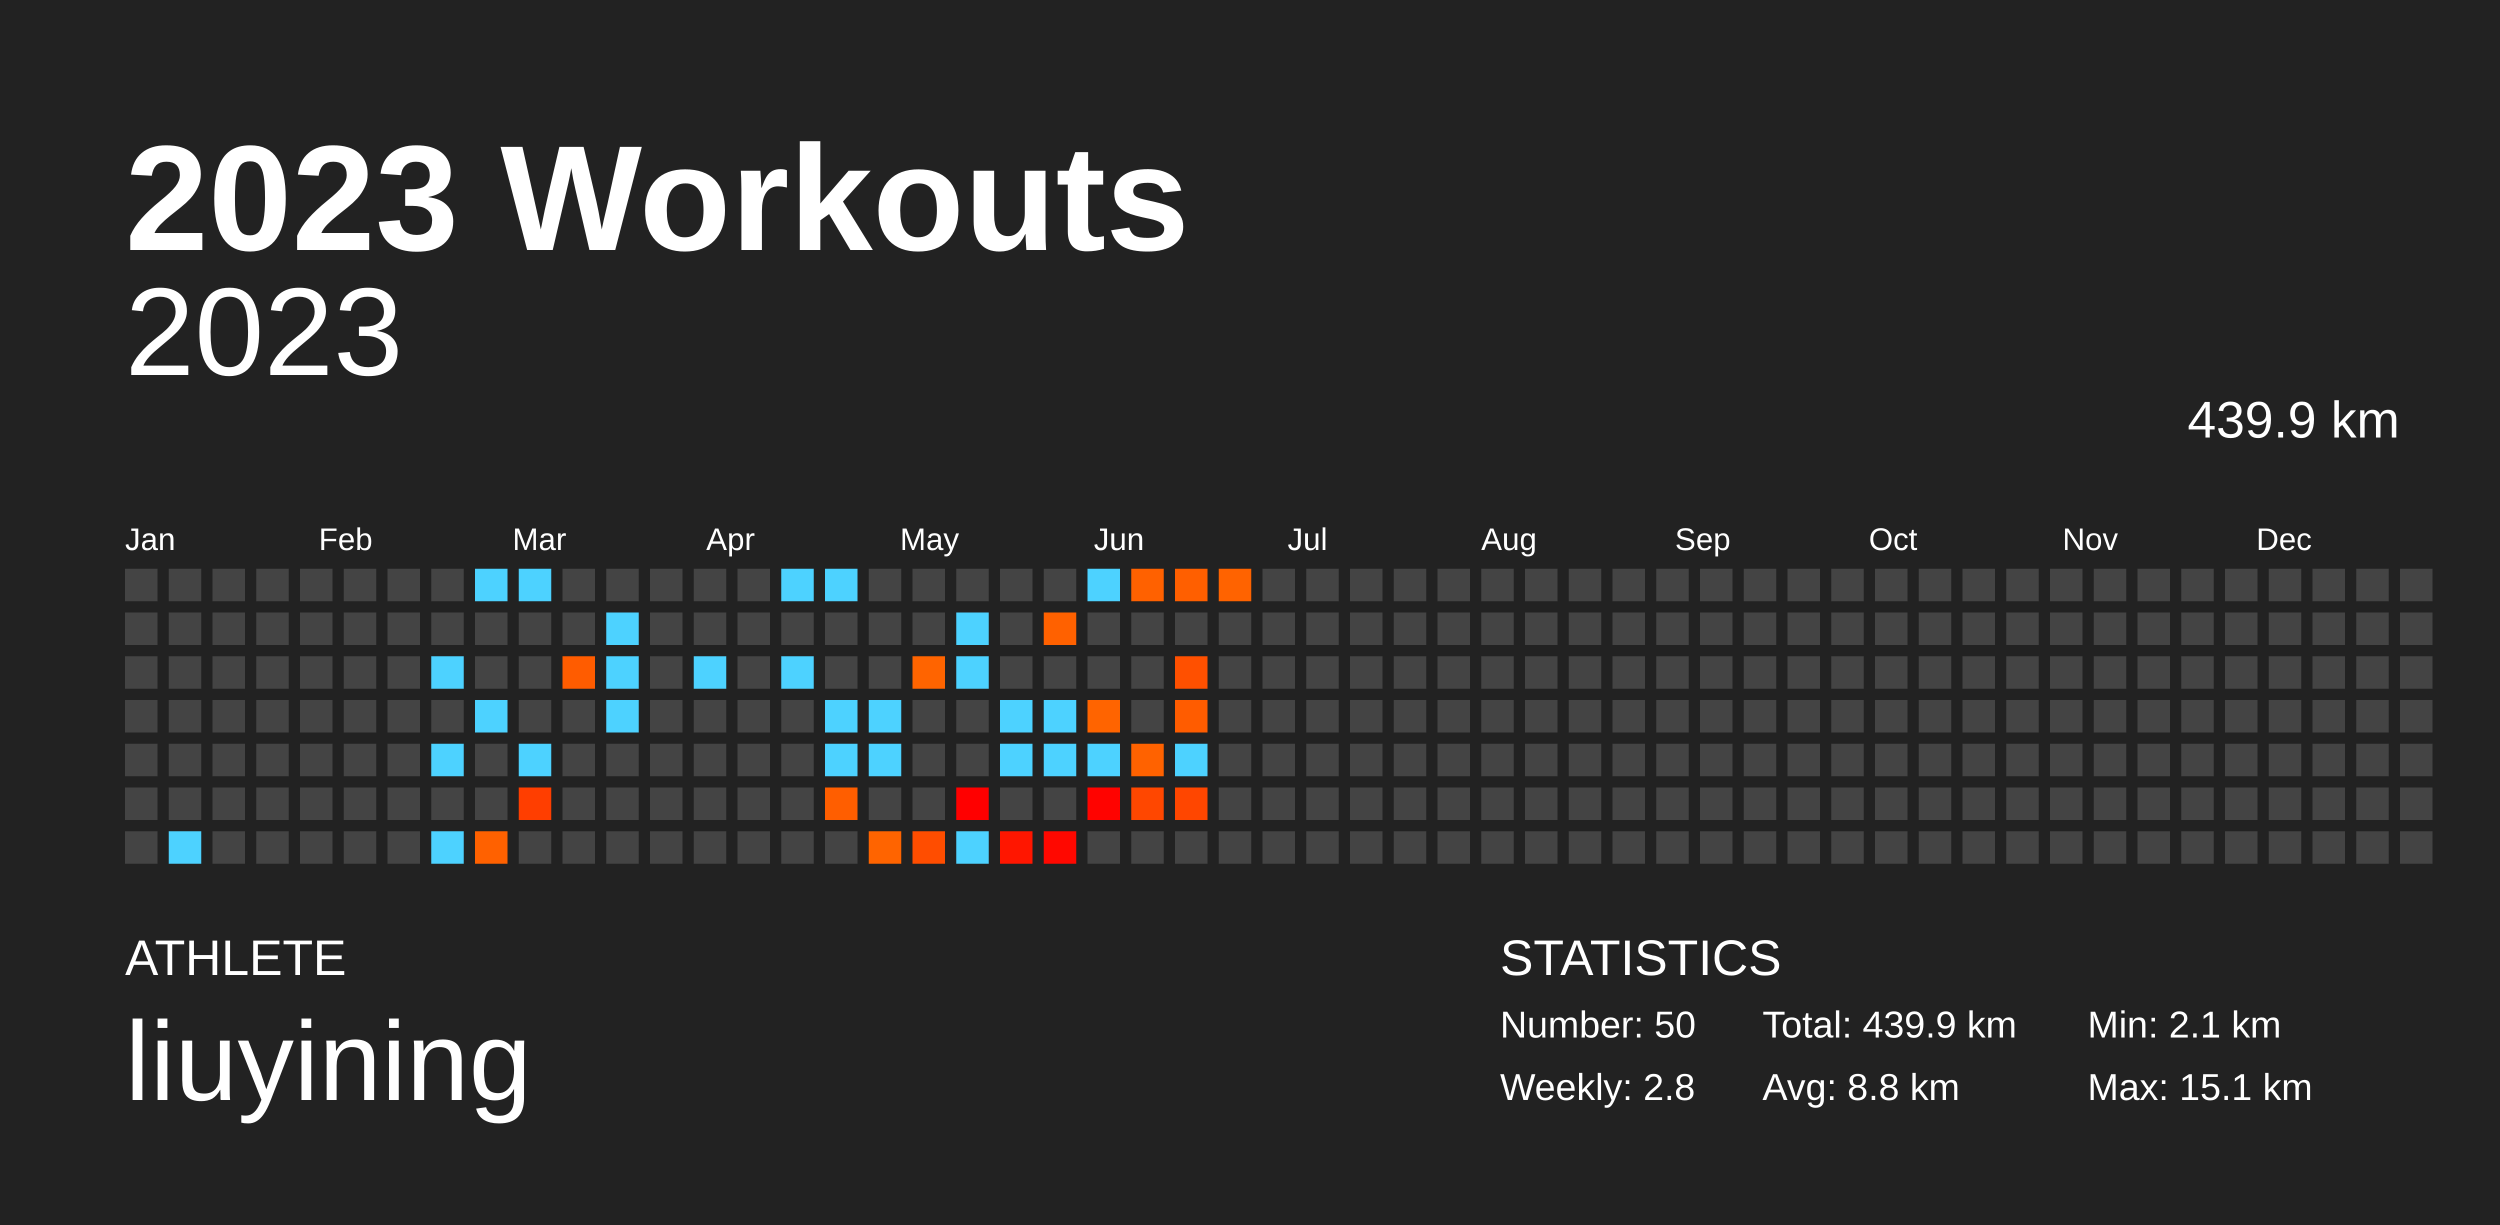
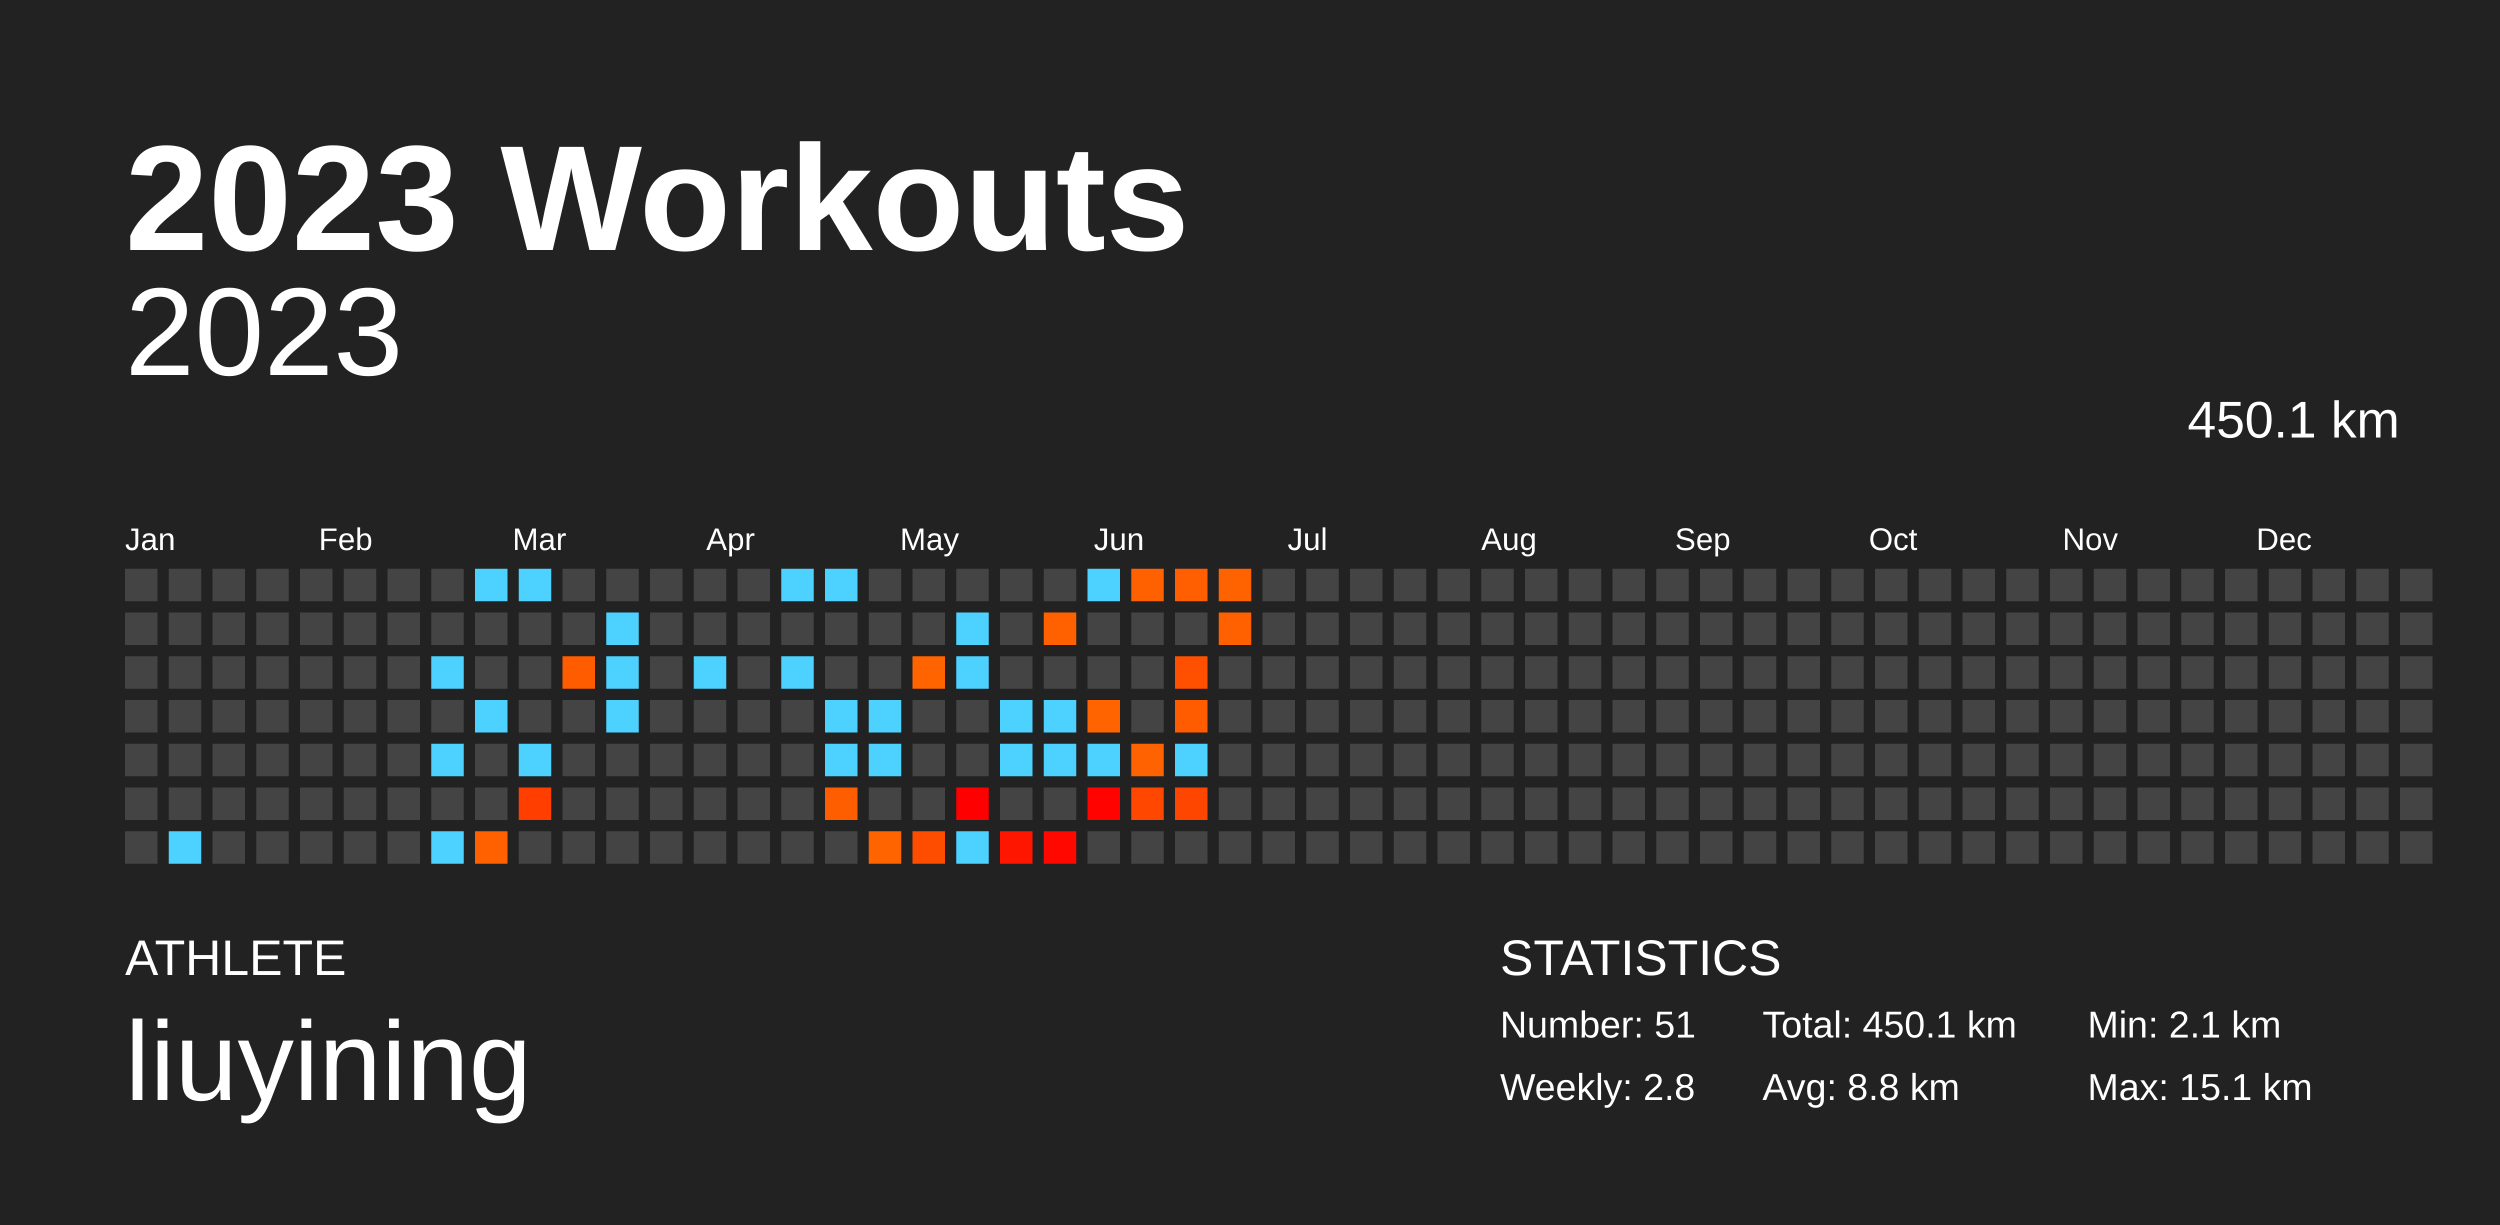
<svg xmlns="http://www.w3.org/2000/svg" baseProfile="full" height="98mm" version="1.1" viewBox="0,0,200,98" width="200mm">
  <defs />
  <rect fill="#222222" height="98" width="200" x="0" y="0" />
  <text fill="#FFFFFF" style="font-size:12px; font-family:Arial; font-weight:bold;" x="10" y="20">2023 Workouts</text>
  <text fill="#FFFFFF" style="font-size:4px; font-family:Arial" x="10" y="78">ATHLETE</text>
  <text fill="#FFFFFF" style="font-size:9px; font-family:Arial" x="10" y="88">liuyining</text>
  <text fill="#FFFFFF" style="font-size:4px; font-family:Arial" x="120" y="78">STATISTICS</text>
-   <text fill="#FFFFFF" style="font-size:3px; font-family:Arial" x="120" y="83">Number: 50</text>
+   <text fill="#FFFFFF" style="font-size:3px; font-family:Arial" x="120" y="83">Number: 51</text>
  <text fill="#FFFFFF" style="font-size:3px; font-family:Arial" x="120" y="88">Weekly: 2.8</text>
-   <text fill="#FFFFFF" style="font-size:3px; font-family:Arial" x="141" y="83">Total: 439.9 km</text>
+   <text fill="#FFFFFF" style="font-size:3px; font-family:Arial" x="141" y="83">Total: 450.1 km</text>
  <text fill="#FFFFFF" style="font-size:3px; font-family:Arial" x="141" y="88">Avg: 8.8 km</text>
  <text fill="#FFFFFF" style="font-size:3px; font-family:Arial" x="167" y="83">Min: 2.1 km</text>
  <text fill="#FFFFFF" style="font-size:3px; font-family:Arial" x="167" y="88">Max: 15.1 km</text>
  <text alignment-baseline="hanging" fill="#FFFFFF" style="font-size:10.0px; font-family:Arial;" x="10" y="30">2023</text>
-   <text alignment-baseline="hanging" fill="#FFFFFF" style="font-size:4.125px; font-family:Arial;" x="175" y="35">439.9 km</text>
+   <text alignment-baseline="hanging" fill="#FFFFFF" style="font-size:4.125px; font-family:Arial;" x="175" y="35">450.1 km</text>
  <text fill="#FFFFFF" style="font-size:2.5px; font-family:Arial" x="10.0" y="44">Jan</text>
  <text fill="#FFFFFF" style="font-size:2.5px; font-family:Arial" x="25.5" y="44">Feb</text>
  <text fill="#FFFFFF" style="font-size:2.5px; font-family:Arial" x="41.0" y="44">Mar</text>
  <text fill="#FFFFFF" style="font-size:2.5px; font-family:Arial" x="56.5" y="44">Apr</text>
  <text fill="#FFFFFF" style="font-size:2.5px; font-family:Arial" x="72.0" y="44">May</text>
  <text fill="#FFFFFF" style="font-size:2.5px; font-family:Arial" x="87.5" y="44">Jun</text>
  <text fill="#FFFFFF" style="font-size:2.5px; font-family:Arial" x="103.0" y="44">Jul</text>
  <text fill="#FFFFFF" style="font-size:2.5px; font-family:Arial" x="118.5" y="44">Aug</text>
  <text fill="#FFFFFF" style="font-size:2.5px; font-family:Arial" x="134.0" y="44">Sep</text>
  <text fill="#FFFFFF" style="font-size:2.5px; font-family:Arial" x="149.5" y="44">Oct</text>
  <text fill="#FFFFFF" style="font-size:2.5px; font-family:Arial" x="165.0" y="44">Nov</text>
  <text fill="#FFFFFF" style="font-size:2.5px; font-family:Arial" x="180.5" y="44">Dec</text>
  <rect fill="#444444" height="2.6" width="2.6" x="10.0" y="45.5" />
  <rect fill="#444444" height="2.6" width="2.6" x="10.0" y="49.0" />
  <rect fill="#444444" height="2.6" width="2.6" x="10.0" y="52.5" />
  <rect fill="#444444" height="2.6" width="2.6" x="10.0" y="56.0" />
  <rect fill="#444444" height="2.6" width="2.6" x="10.0" y="59.5" />
  <rect fill="#444444" height="2.6" width="2.6" x="10.0" y="63.0" />
  <rect fill="#444444" height="2.6" width="2.6" x="10.0" y="66.5" />
  <rect fill="#444444" height="2.6" width="2.6" x="13.5" y="45.5" />
  <rect fill="#444444" height="2.6" width="2.6" x="13.5" y="49.0" />
  <rect fill="#444444" height="2.6" width="2.6" x="13.5" y="52.5" />
  <rect fill="#444444" height="2.6" width="2.6" x="13.5" y="56.0" />
  <rect fill="#444444" height="2.6" width="2.6" x="13.5" y="59.5" />
  <rect fill="#444444" height="2.6" width="2.6" x="13.5" y="63.0" />
  <rect fill="#4dd2ff" height="2.6" width="2.6" x="13.5" y="66.5" />
  <rect fill="#444444" height="2.6" width="2.6" x="17.0" y="45.5" />
  <rect fill="#444444" height="2.6" width="2.6" x="17.0" y="49.0" />
  <rect fill="#444444" height="2.6" width="2.6" x="17.0" y="52.5" />
  <rect fill="#444444" height="2.6" width="2.6" x="17.0" y="56.0" />
  <rect fill="#444444" height="2.6" width="2.6" x="17.0" y="59.5" />
  <rect fill="#444444" height="2.6" width="2.6" x="17.0" y="63.0" />
  <rect fill="#444444" height="2.6" width="2.6" x="17.0" y="66.5" />
  <rect fill="#444444" height="2.6" width="2.6" x="20.5" y="45.5" />
  <rect fill="#444444" height="2.6" width="2.6" x="20.5" y="49.0" />
  <rect fill="#444444" height="2.6" width="2.6" x="20.5" y="52.5" />
  <rect fill="#444444" height="2.6" width="2.6" x="20.5" y="56.0" />
  <rect fill="#444444" height="2.6" width="2.6" x="20.5" y="59.5" />
  <rect fill="#444444" height="2.6" width="2.6" x="20.5" y="63.0" />
  <rect fill="#444444" height="2.6" width="2.6" x="20.5" y="66.5" />
  <rect fill="#444444" height="2.6" width="2.6" x="24.0" y="45.5" />
  <rect fill="#444444" height="2.6" width="2.6" x="24.0" y="49.0" />
  <rect fill="#444444" height="2.6" width="2.6" x="24.0" y="52.5" />
  <rect fill="#444444" height="2.6" width="2.6" x="24.0" y="56.0" />
  <rect fill="#444444" height="2.6" width="2.6" x="24.0" y="59.5" />
  <rect fill="#444444" height="2.6" width="2.6" x="24.0" y="63.0" />
  <rect fill="#444444" height="2.6" width="2.6" x="24.0" y="66.5" />
  <rect fill="#444444" height="2.6" width="2.6" x="27.5" y="45.5" />
  <rect fill="#444444" height="2.6" width="2.6" x="27.5" y="49.0" />
  <rect fill="#444444" height="2.6" width="2.6" x="27.5" y="52.5" />
  <rect fill="#444444" height="2.6" width="2.6" x="27.5" y="56.0" />
  <rect fill="#444444" height="2.6" width="2.6" x="27.5" y="59.5" />
  <rect fill="#444444" height="2.6" width="2.6" x="27.5" y="63.0" />
  <rect fill="#444444" height="2.6" width="2.6" x="27.5" y="66.5" />
  <rect fill="#444444" height="2.6" width="2.6" x="31.0" y="45.5" />
  <rect fill="#444444" height="2.6" width="2.6" x="31.0" y="49.0" />
  <rect fill="#444444" height="2.6" width="2.6" x="31.0" y="52.5" />
  <rect fill="#444444" height="2.6" width="2.6" x="31.0" y="56.0" />
  <rect fill="#444444" height="2.6" width="2.6" x="31.0" y="59.5" />
  <rect fill="#444444" height="2.6" width="2.6" x="31.0" y="63.0" />
  <rect fill="#444444" height="2.6" width="2.6" x="31.0" y="66.5" />
  <rect fill="#444444" height="2.6" width="2.6" x="34.5" y="45.5" />
  <rect fill="#444444" height="2.6" width="2.6" x="34.5" y="49.0" />
  <rect fill="#4dd2ff" height="2.6" width="2.6" x="34.5" y="52.5" />
  <rect fill="#444444" height="2.6" width="2.6" x="34.5" y="56.0" />
  <rect fill="#4dd2ff" height="2.6" width="2.6" x="34.5" y="59.5" />
  <rect fill="#444444" height="2.6" width="2.6" x="34.5" y="63.0" />
  <rect fill="#4dd2ff" height="2.6" width="2.6" x="34.5" y="66.5" />
  <rect fill="#4dd2ff" height="2.6" width="2.6" x="38.0" y="45.5" />
  <rect fill="#444444" height="2.6" width="2.6" x="38.0" y="49.0" />
  <rect fill="#444444" height="2.6" width="2.6" x="38.0" y="52.5" />
  <rect fill="#4dd2ff" height="2.6" width="2.6" x="38.0" y="56.0" />
  <rect fill="#444444" height="2.6" width="2.6" x="38.0" y="59.5" />
  <rect fill="#444444" height="2.6" width="2.6" x="38.0" y="63.0" />
  <rect fill="#ff6100" height="2.6" width="2.6" x="38.0" y="66.5" />
  <rect fill="#4dd2ff" height="2.6" width="2.6" x="41.5" y="45.5" />
  <rect fill="#444444" height="2.6" width="2.6" x="41.5" y="49.0" />
  <rect fill="#444444" height="2.6" width="2.6" x="41.5" y="52.5" />
  <rect fill="#444444" height="2.6" width="2.6" x="41.5" y="56.0" />
  <rect fill="#4dd2ff" height="2.6" width="2.6" x="41.5" y="59.5" />
  <rect fill="#ff3e00" height="2.6" width="2.6" x="41.5" y="63.0" />
  <rect fill="#444444" height="2.6" width="2.6" x="41.5" y="66.5" />
  <rect fill="#444444" height="2.6" width="2.6" x="45.0" y="45.5" />
  <rect fill="#444444" height="2.6" width="2.6" x="45.0" y="49.0" />
  <rect fill="#ff5c00" height="2.6" width="2.6" x="45.0" y="52.5" />
  <rect fill="#444444" height="2.6" width="2.6" x="45.0" y="56.0" />
  <rect fill="#444444" height="2.6" width="2.6" x="45.0" y="59.5" />
  <rect fill="#444444" height="2.6" width="2.6" x="45.0" y="63.0" />
  <rect fill="#444444" height="2.6" width="2.6" x="45.0" y="66.5" />
  <rect fill="#444444" height="2.6" width="2.6" x="48.5" y="45.5" />
  <rect fill="#4dd2ff" height="2.6" width="2.6" x="48.5" y="49.0" />
  <rect fill="#4dd2ff" height="2.6" width="2.6" x="48.5" y="52.5" />
  <rect fill="#4dd2ff" height="2.6" width="2.6" x="48.5" y="56.0" />
  <rect fill="#444444" height="2.6" width="2.6" x="48.5" y="59.5" />
  <rect fill="#444444" height="2.6" width="2.6" x="48.5" y="63.0" />
  <rect fill="#444444" height="2.6" width="2.6" x="48.5" y="66.5" />
  <rect fill="#444444" height="2.6" width="2.6" x="52.0" y="45.5" />
  <rect fill="#444444" height="2.6" width="2.6" x="52.0" y="49.0" />
  <rect fill="#444444" height="2.6" width="2.6" x="52.0" y="52.5" />
  <rect fill="#444444" height="2.6" width="2.6" x="52.0" y="56.0" />
  <rect fill="#444444" height="2.6" width="2.6" x="52.0" y="59.5" />
  <rect fill="#444444" height="2.6" width="2.6" x="52.0" y="63.0" />
  <rect fill="#444444" height="2.6" width="2.6" x="52.0" y="66.5" />
  <rect fill="#444444" height="2.6" width="2.6" x="55.5" y="45.5" />
  <rect fill="#444444" height="2.6" width="2.6" x="55.5" y="49.0" />
  <rect fill="#4dd2ff" height="2.6" width="2.6" x="55.5" y="52.5" />
  <rect fill="#444444" height="2.6" width="2.6" x="55.5" y="56.0" />
  <rect fill="#444444" height="2.6" width="2.6" x="55.5" y="59.5" />
  <rect fill="#444444" height="2.6" width="2.6" x="55.5" y="63.0" />
  <rect fill="#444444" height="2.6" width="2.6" x="55.5" y="66.5" />
  <rect fill="#444444" height="2.6" width="2.6" x="59.0" y="45.5" />
  <rect fill="#444444" height="2.6" width="2.6" x="59.0" y="49.0" />
  <rect fill="#444444" height="2.6" width="2.6" x="59.0" y="52.5" />
  <rect fill="#444444" height="2.6" width="2.6" x="59.0" y="56.0" />
  <rect fill="#444444" height="2.6" width="2.6" x="59.0" y="59.5" />
  <rect fill="#444444" height="2.6" width="2.6" x="59.0" y="63.0" />
  <rect fill="#444444" height="2.6" width="2.6" x="59.0" y="66.5" />
  <rect fill="#4dd2ff" height="2.6" width="2.6" x="62.5" y="45.5" />
  <rect fill="#444444" height="2.6" width="2.6" x="62.5" y="49.0" />
  <rect fill="#4dd2ff" height="2.6" width="2.6" x="62.5" y="52.5" />
  <rect fill="#444444" height="2.6" width="2.6" x="62.5" y="56.0" />
  <rect fill="#444444" height="2.6" width="2.6" x="62.5" y="59.5" />
  <rect fill="#444444" height="2.6" width="2.6" x="62.5" y="63.0" />
  <rect fill="#444444" height="2.6" width="2.6" x="62.5" y="66.5" />
  <rect fill="#4dd2ff" height="2.6" width="2.6" x="66.0" y="45.5" />
  <rect fill="#444444" height="2.6" width="2.6" x="66.0" y="49.0" />
  <rect fill="#444444" height="2.6" width="2.6" x="66.0" y="52.5" />
  <rect fill="#4dd2ff" height="2.6" width="2.6" x="66.0" y="56.0" />
  <rect fill="#4dd2ff" height="2.6" width="2.6" x="66.0" y="59.5" />
  <rect fill="#ff5e00" height="2.6" width="2.6" x="66.0" y="63.0" />
  <rect fill="#444444" height="2.6" width="2.6" x="66.0" y="66.5" />
  <rect fill="#444444" height="2.6" width="2.6" x="69.5" y="45.5" />
  <rect fill="#444444" height="2.6" width="2.6" x="69.5" y="49.0" />
  <rect fill="#444444" height="2.6" width="2.6" x="69.5" y="52.5" />
  <rect fill="#4dd2ff" height="2.6" width="2.6" x="69.5" y="56.0" />
  <rect fill="#4dd2ff" height="2.6" width="2.6" x="69.5" y="59.5" />
  <rect fill="#444444" height="2.6" width="2.6" x="69.5" y="63.0" />
  <rect fill="#ff6400" height="2.6" width="2.6" x="69.5" y="66.5" />
  <rect fill="#444444" height="2.6" width="2.6" x="73.0" y="45.5" />
  <rect fill="#444444" height="2.6" width="2.6" x="73.0" y="49.0" />
  <rect fill="#ff6400" height="2.6" width="2.6" x="73.0" y="52.5" />
  <rect fill="#444444" height="2.6" width="2.6" x="73.0" y="56.0" />
  <rect fill="#444444" height="2.6" width="2.6" x="73.0" y="59.5" />
  <rect fill="#444444" height="2.6" width="2.6" x="73.0" y="63.0" />
  <rect fill="#ff4d00" height="2.6" width="2.6" x="73.0" y="66.5" />
  <rect fill="#444444" height="2.6" width="2.6" x="76.5" y="45.5" />
  <rect fill="#4dd2ff" height="2.6" width="2.6" x="76.5" y="49.0" />
  <rect fill="#4dd2ff" height="2.6" width="2.6" x="76.5" y="52.5" />
  <rect fill="#444444" height="2.6" width="2.6" x="76.5" y="56.0" />
  <rect fill="#444444" height="2.6" width="2.6" x="76.5" y="59.5" />
  <rect fill="#ff0000" height="2.6" width="2.6" x="76.5" y="63.0" />
  <rect fill="#4dd2ff" height="2.6" width="2.6" x="76.5" y="66.5" />
  <rect fill="#444444" height="2.6" width="2.6" x="80.0" y="45.5" />
  <rect fill="#444444" height="2.6" width="2.6" x="80.0" y="49.0" />
  <rect fill="#444444" height="2.6" width="2.6" x="80.0" y="52.5" />
  <rect fill="#4dd2ff" height="2.6" width="2.6" x="80.0" y="56.0" />
  <rect fill="#4dd2ff" height="2.6" width="2.6" x="80.0" y="59.5" />
  <rect fill="#444444" height="2.6" width="2.6" x="80.0" y="63.0" />
  <rect fill="#ff1600" height="2.6" width="2.6" x="80.0" y="66.5" />
  <rect fill="#444444" height="2.6" width="2.6" x="83.5" y="45.5" />
  <rect fill="#ff6100" height="2.6" width="2.6" x="83.5" y="49.0" />
  <rect fill="#444444" height="2.6" width="2.6" x="83.5" y="52.5" />
  <rect fill="#4dd2ff" height="2.6" width="2.6" x="83.5" y="56.0" />
  <rect fill="#4dd2ff" height="2.6" width="2.6" x="83.5" y="59.5" />
  <rect fill="#444444" height="2.6" width="2.6" x="83.5" y="63.0" />
  <rect fill="#ff0800" height="2.6" width="2.6" x="83.5" y="66.5" />
  <rect fill="#4dd2ff" height="2.6" width="2.6" x="87.0" y="45.5" />
  <rect fill="#444444" height="2.6" width="2.6" x="87.0" y="49.0" />
  <rect fill="#444444" height="2.6" width="2.6" x="87.0" y="52.5" />
  <rect fill="#ff6400" height="2.6" width="2.6" x="87.0" y="56.0" />
  <rect fill="#4dd2ff" height="2.6" width="2.6" x="87.0" y="59.5" />
  <rect fill="#ff0300" height="2.6" width="2.6" x="87.0" y="63.0" />
  <rect fill="#444444" height="2.6" width="2.6" x="87.0" y="66.5" />
  <rect fill="#ff6100" height="2.6" width="2.6" x="90.5" y="45.5" />
  <rect fill="#444444" height="2.6" width="2.6" x="90.5" y="49.0" />
  <rect fill="#444444" height="2.6" width="2.6" x="90.5" y="52.5" />
  <rect fill="#444444" height="2.6" width="2.6" x="90.5" y="56.0" />
  <rect fill="#ff6200" height="2.6" width="2.6" x="90.5" y="59.5" />
  <rect fill="#ff4700" height="2.6" width="2.6" x="90.5" y="63.0" />
  <rect fill="#444444" height="2.6" width="2.6" x="90.5" y="66.5" />
  <rect fill="#ff5f00" height="2.6" width="2.6" x="94.0" y="45.5" />
  <rect fill="#444444" height="2.6" width="2.6" x="94.0" y="49.0" />
  <rect fill="#ff5000" height="2.6" width="2.6" x="94.0" y="52.5" />
  <rect fill="#ff5c00" height="2.6" width="2.6" x="94.0" y="56.0" />
  <rect fill="#4dd2ff" height="2.6" width="2.6" x="94.0" y="59.5" />
  <rect fill="#ff4600" height="2.6" width="2.6" x="94.0" y="63.0" />
  <rect fill="#444444" height="2.6" width="2.6" x="94.0" y="66.5" />
  <rect fill="#ff6300" height="2.6" width="2.6" x="97.5" y="45.5" />
-   <rect fill="#444444" height="2.6" width="2.6" x="97.5" y="49.0" />
+   <rect fill="#ff6000" height="2.6" width="2.6" x="97.5" y="49.0" />
  <rect fill="#444444" height="2.6" width="2.6" x="97.5" y="52.5" />
  <rect fill="#444444" height="2.6" width="2.6" x="97.5" y="56.0" />
  <rect fill="#444444" height="2.6" width="2.6" x="97.5" y="59.5" />
  <rect fill="#444444" height="2.6" width="2.6" x="97.5" y="63.0" />
  <rect fill="#444444" height="2.6" width="2.6" x="97.5" y="66.5" />
  <rect fill="#444444" height="2.6" width="2.6" x="101.0" y="45.5" />
  <rect fill="#444444" height="2.6" width="2.6" x="101.0" y="49.0" />
  <rect fill="#444444" height="2.6" width="2.6" x="101.0" y="52.5" />
  <rect fill="#444444" height="2.6" width="2.6" x="101.0" y="56.0" />
  <rect fill="#444444" height="2.6" width="2.6" x="101.0" y="59.5" />
  <rect fill="#444444" height="2.6" width="2.6" x="101.0" y="63.0" />
  <rect fill="#444444" height="2.6" width="2.6" x="101.0" y="66.5" />
  <rect fill="#444444" height="2.6" width="2.6" x="104.5" y="45.5" />
  <rect fill="#444444" height="2.6" width="2.6" x="104.5" y="49.0" />
  <rect fill="#444444" height="2.6" width="2.6" x="104.5" y="52.5" />
  <rect fill="#444444" height="2.6" width="2.6" x="104.5" y="56.0" />
  <rect fill="#444444" height="2.6" width="2.6" x="104.5" y="59.5" />
  <rect fill="#444444" height="2.6" width="2.6" x="104.5" y="63.0" />
  <rect fill="#444444" height="2.6" width="2.6" x="104.5" y="66.5" />
  <rect fill="#444444" height="2.6" width="2.6" x="108.0" y="45.5" />
  <rect fill="#444444" height="2.6" width="2.6" x="108.0" y="49.0" />
  <rect fill="#444444" height="2.6" width="2.6" x="108.0" y="52.5" />
  <rect fill="#444444" height="2.6" width="2.6" x="108.0" y="56.0" />
  <rect fill="#444444" height="2.6" width="2.6" x="108.0" y="59.5" />
  <rect fill="#444444" height="2.6" width="2.6" x="108.0" y="63.0" />
  <rect fill="#444444" height="2.6" width="2.6" x="108.0" y="66.5" />
  <rect fill="#444444" height="2.6" width="2.6" x="111.5" y="45.5" />
  <rect fill="#444444" height="2.6" width="2.6" x="111.5" y="49.0" />
  <rect fill="#444444" height="2.6" width="2.6" x="111.5" y="52.5" />
  <rect fill="#444444" height="2.6" width="2.6" x="111.5" y="56.0" />
  <rect fill="#444444" height="2.6" width="2.6" x="111.5" y="59.5" />
  <rect fill="#444444" height="2.6" width="2.6" x="111.5" y="63.0" />
  <rect fill="#444444" height="2.6" width="2.6" x="111.5" y="66.5" />
  <rect fill="#444444" height="2.6" width="2.6" x="115.0" y="45.5" />
  <rect fill="#444444" height="2.6" width="2.6" x="115.0" y="49.0" />
  <rect fill="#444444" height="2.6" width="2.6" x="115.0" y="52.5" />
  <rect fill="#444444" height="2.6" width="2.6" x="115.0" y="56.0" />
  <rect fill="#444444" height="2.6" width="2.6" x="115.0" y="59.5" />
  <rect fill="#444444" height="2.6" width="2.6" x="115.0" y="63.0" />
  <rect fill="#444444" height="2.6" width="2.6" x="115.0" y="66.5" />
  <rect fill="#444444" height="2.6" width="2.6" x="118.5" y="45.5" />
  <rect fill="#444444" height="2.6" width="2.6" x="118.5" y="49.0" />
  <rect fill="#444444" height="2.6" width="2.6" x="118.5" y="52.5" />
  <rect fill="#444444" height="2.6" width="2.6" x="118.5" y="56.0" />
  <rect fill="#444444" height="2.6" width="2.6" x="118.5" y="59.5" />
  <rect fill="#444444" height="2.6" width="2.6" x="118.5" y="63.0" />
  <rect fill="#444444" height="2.6" width="2.6" x="118.5" y="66.5" />
  <rect fill="#444444" height="2.6" width="2.6" x="122.0" y="45.5" />
  <rect fill="#444444" height="2.6" width="2.6" x="122.0" y="49.0" />
  <rect fill="#444444" height="2.6" width="2.6" x="122.0" y="52.5" />
  <rect fill="#444444" height="2.6" width="2.6" x="122.0" y="56.0" />
  <rect fill="#444444" height="2.6" width="2.6" x="122.0" y="59.5" />
  <rect fill="#444444" height="2.6" width="2.6" x="122.0" y="63.0" />
  <rect fill="#444444" height="2.6" width="2.6" x="122.0" y="66.5" />
  <rect fill="#444444" height="2.6" width="2.6" x="125.5" y="45.5" />
  <rect fill="#444444" height="2.6" width="2.6" x="125.5" y="49.0" />
  <rect fill="#444444" height="2.6" width="2.6" x="125.5" y="52.5" />
  <rect fill="#444444" height="2.6" width="2.6" x="125.5" y="56.0" />
  <rect fill="#444444" height="2.6" width="2.6" x="125.5" y="59.5" />
  <rect fill="#444444" height="2.6" width="2.6" x="125.5" y="63.0" />
  <rect fill="#444444" height="2.6" width="2.6" x="125.5" y="66.5" />
  <rect fill="#444444" height="2.6" width="2.6" x="129.0" y="45.5" />
  <rect fill="#444444" height="2.6" width="2.6" x="129.0" y="49.0" />
  <rect fill="#444444" height="2.6" width="2.6" x="129.0" y="52.5" />
  <rect fill="#444444" height="2.6" width="2.6" x="129.0" y="56.0" />
  <rect fill="#444444" height="2.6" width="2.6" x="129.0" y="59.5" />
  <rect fill="#444444" height="2.6" width="2.6" x="129.0" y="63.0" />
  <rect fill="#444444" height="2.6" width="2.6" x="129.0" y="66.5" />
  <rect fill="#444444" height="2.6" width="2.6" x="132.5" y="45.5" />
  <rect fill="#444444" height="2.6" width="2.6" x="132.5" y="49.0" />
  <rect fill="#444444" height="2.6" width="2.6" x="132.5" y="52.5" />
  <rect fill="#444444" height="2.6" width="2.6" x="132.5" y="56.0" />
  <rect fill="#444444" height="2.6" width="2.6" x="132.5" y="59.5" />
  <rect fill="#444444" height="2.6" width="2.6" x="132.5" y="63.0" />
  <rect fill="#444444" height="2.6" width="2.6" x="132.5" y="66.5" />
  <rect fill="#444444" height="2.6" width="2.6" x="136.0" y="45.5" />
  <rect fill="#444444" height="2.6" width="2.6" x="136.0" y="49.0" />
  <rect fill="#444444" height="2.6" width="2.6" x="136.0" y="52.5" />
  <rect fill="#444444" height="2.6" width="2.6" x="136.0" y="56.0" />
  <rect fill="#444444" height="2.6" width="2.6" x="136.0" y="59.5" />
  <rect fill="#444444" height="2.6" width="2.6" x="136.0" y="63.0" />
  <rect fill="#444444" height="2.6" width="2.6" x="136.0" y="66.5" />
  <rect fill="#444444" height="2.6" width="2.6" x="139.5" y="45.5" />
  <rect fill="#444444" height="2.6" width="2.6" x="139.5" y="49.0" />
  <rect fill="#444444" height="2.6" width="2.6" x="139.5" y="52.5" />
  <rect fill="#444444" height="2.6" width="2.6" x="139.5" y="56.0" />
  <rect fill="#444444" height="2.6" width="2.6" x="139.5" y="59.5" />
  <rect fill="#444444" height="2.6" width="2.6" x="139.5" y="63.0" />
  <rect fill="#444444" height="2.6" width="2.6" x="139.5" y="66.5" />
  <rect fill="#444444" height="2.6" width="2.6" x="143.0" y="45.5" />
  <rect fill="#444444" height="2.6" width="2.6" x="143.0" y="49.0" />
  <rect fill="#444444" height="2.6" width="2.6" x="143.0" y="52.5" />
  <rect fill="#444444" height="2.6" width="2.6" x="143.0" y="56.0" />
  <rect fill="#444444" height="2.6" width="2.6" x="143.0" y="59.5" />
  <rect fill="#444444" height="2.6" width="2.6" x="143.0" y="63.0" />
  <rect fill="#444444" height="2.6" width="2.6" x="143.0" y="66.5" />
  <rect fill="#444444" height="2.6" width="2.6" x="146.5" y="45.5" />
  <rect fill="#444444" height="2.6" width="2.6" x="146.5" y="49.0" />
  <rect fill="#444444" height="2.6" width="2.6" x="146.5" y="52.5" />
  <rect fill="#444444" height="2.6" width="2.6" x="146.5" y="56.0" />
  <rect fill="#444444" height="2.6" width="2.6" x="146.5" y="59.5" />
  <rect fill="#444444" height="2.6" width="2.6" x="146.5" y="63.0" />
  <rect fill="#444444" height="2.6" width="2.6" x="146.5" y="66.5" />
  <rect fill="#444444" height="2.6" width="2.6" x="150.0" y="45.5" />
  <rect fill="#444444" height="2.6" width="2.6" x="150.0" y="49.0" />
  <rect fill="#444444" height="2.6" width="2.6" x="150.0" y="52.5" />
  <rect fill="#444444" height="2.6" width="2.6" x="150.0" y="56.0" />
  <rect fill="#444444" height="2.6" width="2.6" x="150.0" y="59.5" />
  <rect fill="#444444" height="2.6" width="2.6" x="150.0" y="63.0" />
  <rect fill="#444444" height="2.6" width="2.6" x="150.0" y="66.5" />
  <rect fill="#444444" height="2.6" width="2.6" x="153.5" y="45.5" />
  <rect fill="#444444" height="2.6" width="2.6" x="153.5" y="49.0" />
  <rect fill="#444444" height="2.6" width="2.6" x="153.5" y="52.5" />
  <rect fill="#444444" height="2.6" width="2.6" x="153.5" y="56.0" />
  <rect fill="#444444" height="2.6" width="2.6" x="153.5" y="59.5" />
  <rect fill="#444444" height="2.6" width="2.6" x="153.5" y="63.0" />
  <rect fill="#444444" height="2.6" width="2.6" x="153.5" y="66.5" />
  <rect fill="#444444" height="2.6" width="2.6" x="157.0" y="45.5" />
  <rect fill="#444444" height="2.6" width="2.6" x="157.0" y="49.0" />
  <rect fill="#444444" height="2.6" width="2.6" x="157.0" y="52.5" />
  <rect fill="#444444" height="2.6" width="2.6" x="157.0" y="56.0" />
  <rect fill="#444444" height="2.6" width="2.6" x="157.0" y="59.5" />
  <rect fill="#444444" height="2.6" width="2.6" x="157.0" y="63.0" />
  <rect fill="#444444" height="2.6" width="2.6" x="157.0" y="66.5" />
  <rect fill="#444444" height="2.6" width="2.6" x="160.5" y="45.5" />
  <rect fill="#444444" height="2.6" width="2.6" x="160.5" y="49.0" />
  <rect fill="#444444" height="2.6" width="2.6" x="160.5" y="52.5" />
  <rect fill="#444444" height="2.6" width="2.6" x="160.5" y="56.0" />
  <rect fill="#444444" height="2.6" width="2.6" x="160.5" y="59.5" />
  <rect fill="#444444" height="2.6" width="2.6" x="160.5" y="63.0" />
  <rect fill="#444444" height="2.6" width="2.6" x="160.5" y="66.5" />
  <rect fill="#444444" height="2.6" width="2.6" x="164.0" y="45.5" />
  <rect fill="#444444" height="2.6" width="2.6" x="164.0" y="49.0" />
  <rect fill="#444444" height="2.6" width="2.6" x="164.0" y="52.5" />
  <rect fill="#444444" height="2.6" width="2.6" x="164.0" y="56.0" />
  <rect fill="#444444" height="2.6" width="2.6" x="164.0" y="59.5" />
  <rect fill="#444444" height="2.6" width="2.6" x="164.0" y="63.0" />
  <rect fill="#444444" height="2.6" width="2.6" x="164.0" y="66.5" />
  <rect fill="#444444" height="2.6" width="2.6" x="167.5" y="45.5" />
  <rect fill="#444444" height="2.6" width="2.6" x="167.5" y="49.0" />
  <rect fill="#444444" height="2.6" width="2.6" x="167.5" y="52.5" />
  <rect fill="#444444" height="2.6" width="2.6" x="167.5" y="56.0" />
  <rect fill="#444444" height="2.6" width="2.6" x="167.5" y="59.5" />
  <rect fill="#444444" height="2.6" width="2.6" x="167.5" y="63.0" />
  <rect fill="#444444" height="2.6" width="2.6" x="167.5" y="66.5" />
  <rect fill="#444444" height="2.6" width="2.6" x="171.0" y="45.5" />
  <rect fill="#444444" height="2.6" width="2.6" x="171.0" y="49.0" />
  <rect fill="#444444" height="2.6" width="2.6" x="171.0" y="52.5" />
  <rect fill="#444444" height="2.6" width="2.6" x="171.0" y="56.0" />
  <rect fill="#444444" height="2.6" width="2.6" x="171.0" y="59.5" />
  <rect fill="#444444" height="2.6" width="2.6" x="171.0" y="63.0" />
  <rect fill="#444444" height="2.6" width="2.6" x="171.0" y="66.5" />
  <rect fill="#444444" height="2.6" width="2.6" x="174.5" y="45.5" />
  <rect fill="#444444" height="2.6" width="2.6" x="174.5" y="49.0" />
  <rect fill="#444444" height="2.6" width="2.6" x="174.5" y="52.5" />
  <rect fill="#444444" height="2.6" width="2.6" x="174.5" y="56.0" />
  <rect fill="#444444" height="2.6" width="2.6" x="174.5" y="59.5" />
  <rect fill="#444444" height="2.6" width="2.6" x="174.5" y="63.0" />
  <rect fill="#444444" height="2.6" width="2.6" x="174.5" y="66.5" />
  <rect fill="#444444" height="2.6" width="2.6" x="178.0" y="45.5" />
  <rect fill="#444444" height="2.6" width="2.6" x="178.0" y="49.0" />
  <rect fill="#444444" height="2.6" width="2.6" x="178.0" y="52.5" />
  <rect fill="#444444" height="2.6" width="2.6" x="178.0" y="56.0" />
  <rect fill="#444444" height="2.6" width="2.6" x="178.0" y="59.5" />
  <rect fill="#444444" height="2.6" width="2.6" x="178.0" y="63.0" />
  <rect fill="#444444" height="2.6" width="2.6" x="178.0" y="66.5" />
  <rect fill="#444444" height="2.6" width="2.6" x="181.5" y="45.5" />
  <rect fill="#444444" height="2.6" width="2.6" x="181.5" y="49.0" />
  <rect fill="#444444" height="2.6" width="2.6" x="181.5" y="52.5" />
  <rect fill="#444444" height="2.6" width="2.6" x="181.5" y="56.0" />
  <rect fill="#444444" height="2.6" width="2.6" x="181.5" y="59.5" />
  <rect fill="#444444" height="2.6" width="2.6" x="181.5" y="63.0" />
  <rect fill="#444444" height="2.6" width="2.6" x="181.5" y="66.5" />
  <rect fill="#444444" height="2.6" width="2.6" x="185.0" y="45.5" />
  <rect fill="#444444" height="2.6" width="2.6" x="185.0" y="49.0" />
  <rect fill="#444444" height="2.6" width="2.6" x="185.0" y="52.5" />
  <rect fill="#444444" height="2.6" width="2.6" x="185.0" y="56.0" />
  <rect fill="#444444" height="2.6" width="2.6" x="185.0" y="59.5" />
  <rect fill="#444444" height="2.6" width="2.6" x="185.0" y="63.0" />
  <rect fill="#444444" height="2.6" width="2.6" x="185.0" y="66.5" />
  <rect fill="#444444" height="2.6" width="2.6" x="188.5" y="45.5" />
  <rect fill="#444444" height="2.6" width="2.6" x="188.5" y="49.0" />
  <rect fill="#444444" height="2.6" width="2.6" x="188.5" y="52.5" />
  <rect fill="#444444" height="2.6" width="2.6" x="188.5" y="56.0" />
  <rect fill="#444444" height="2.6" width="2.6" x="188.5" y="59.5" />
  <rect fill="#444444" height="2.6" width="2.6" x="188.5" y="63.0" />
  <rect fill="#444444" height="2.6" width="2.6" x="188.5" y="66.5" />
  <rect fill="#444444" height="2.6" width="2.6" x="192.0" y="45.5" />
  <rect fill="#444444" height="2.6" width="2.6" x="192.0" y="49.0" />
  <rect fill="#444444" height="2.6" width="2.6" x="192.0" y="52.5" />
  <rect fill="#444444" height="2.6" width="2.6" x="192.0" y="56.0" />
  <rect fill="#444444" height="2.6" width="2.6" x="192.0" y="59.5" />
  <rect fill="#444444" height="2.6" width="2.6" x="192.0" y="63.0" />
  <rect fill="#444444" height="2.6" width="2.6" x="192.0" y="66.5" />
</svg>
